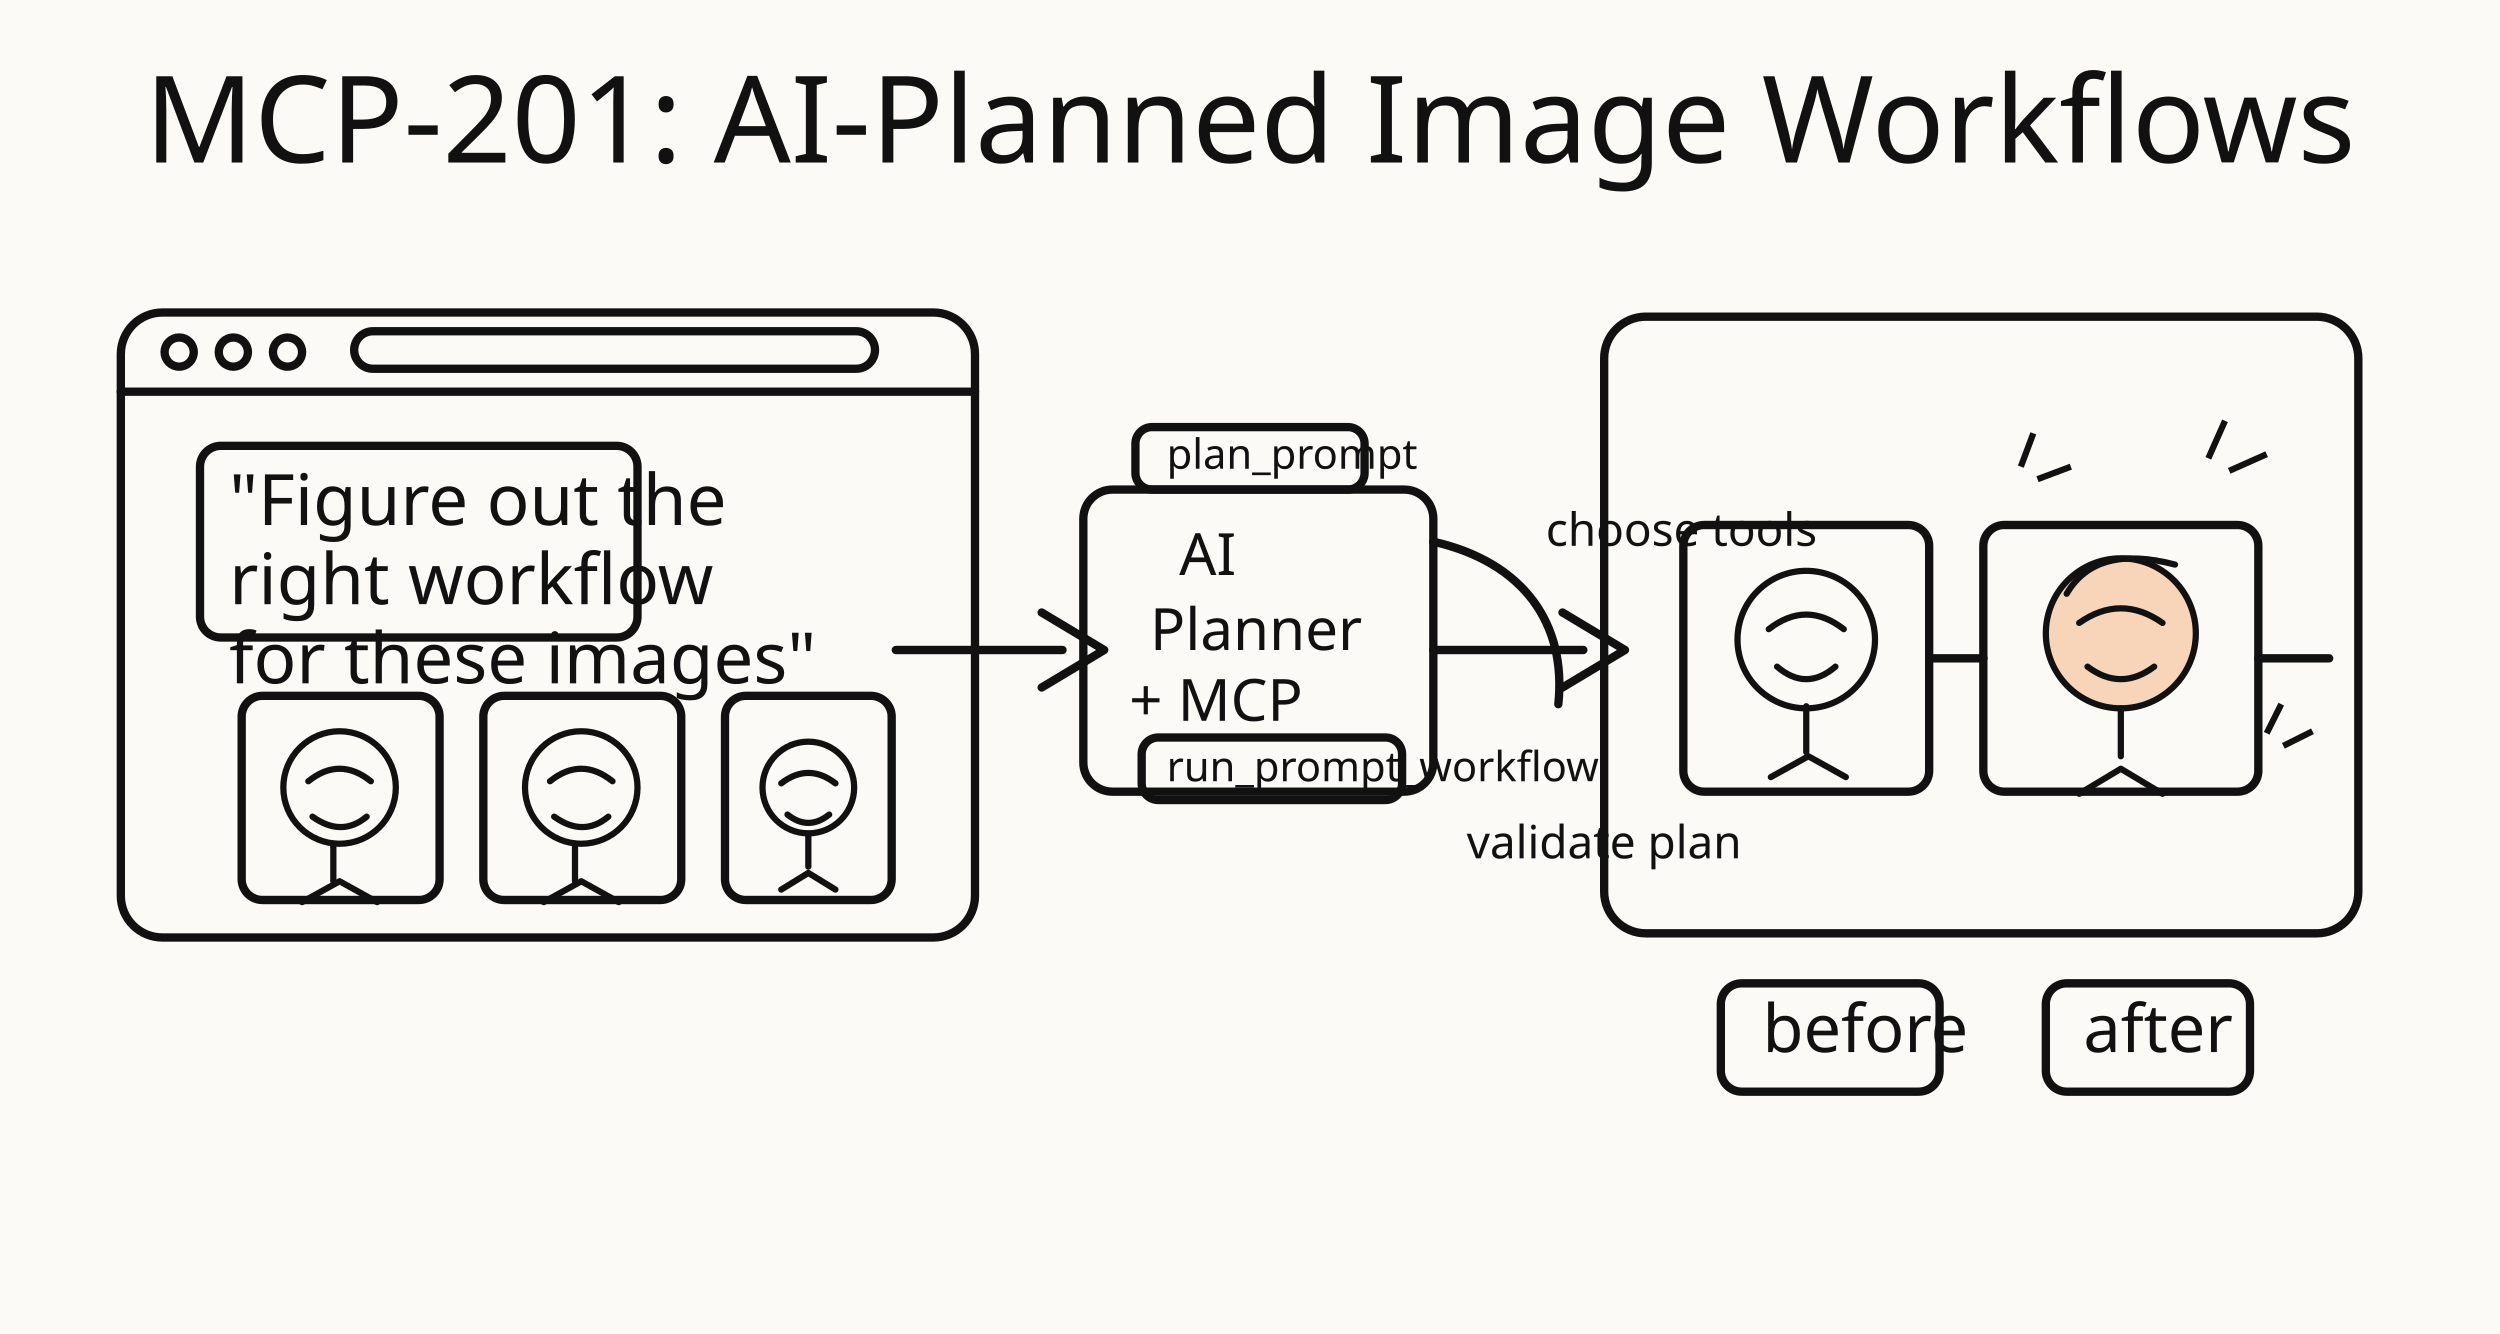
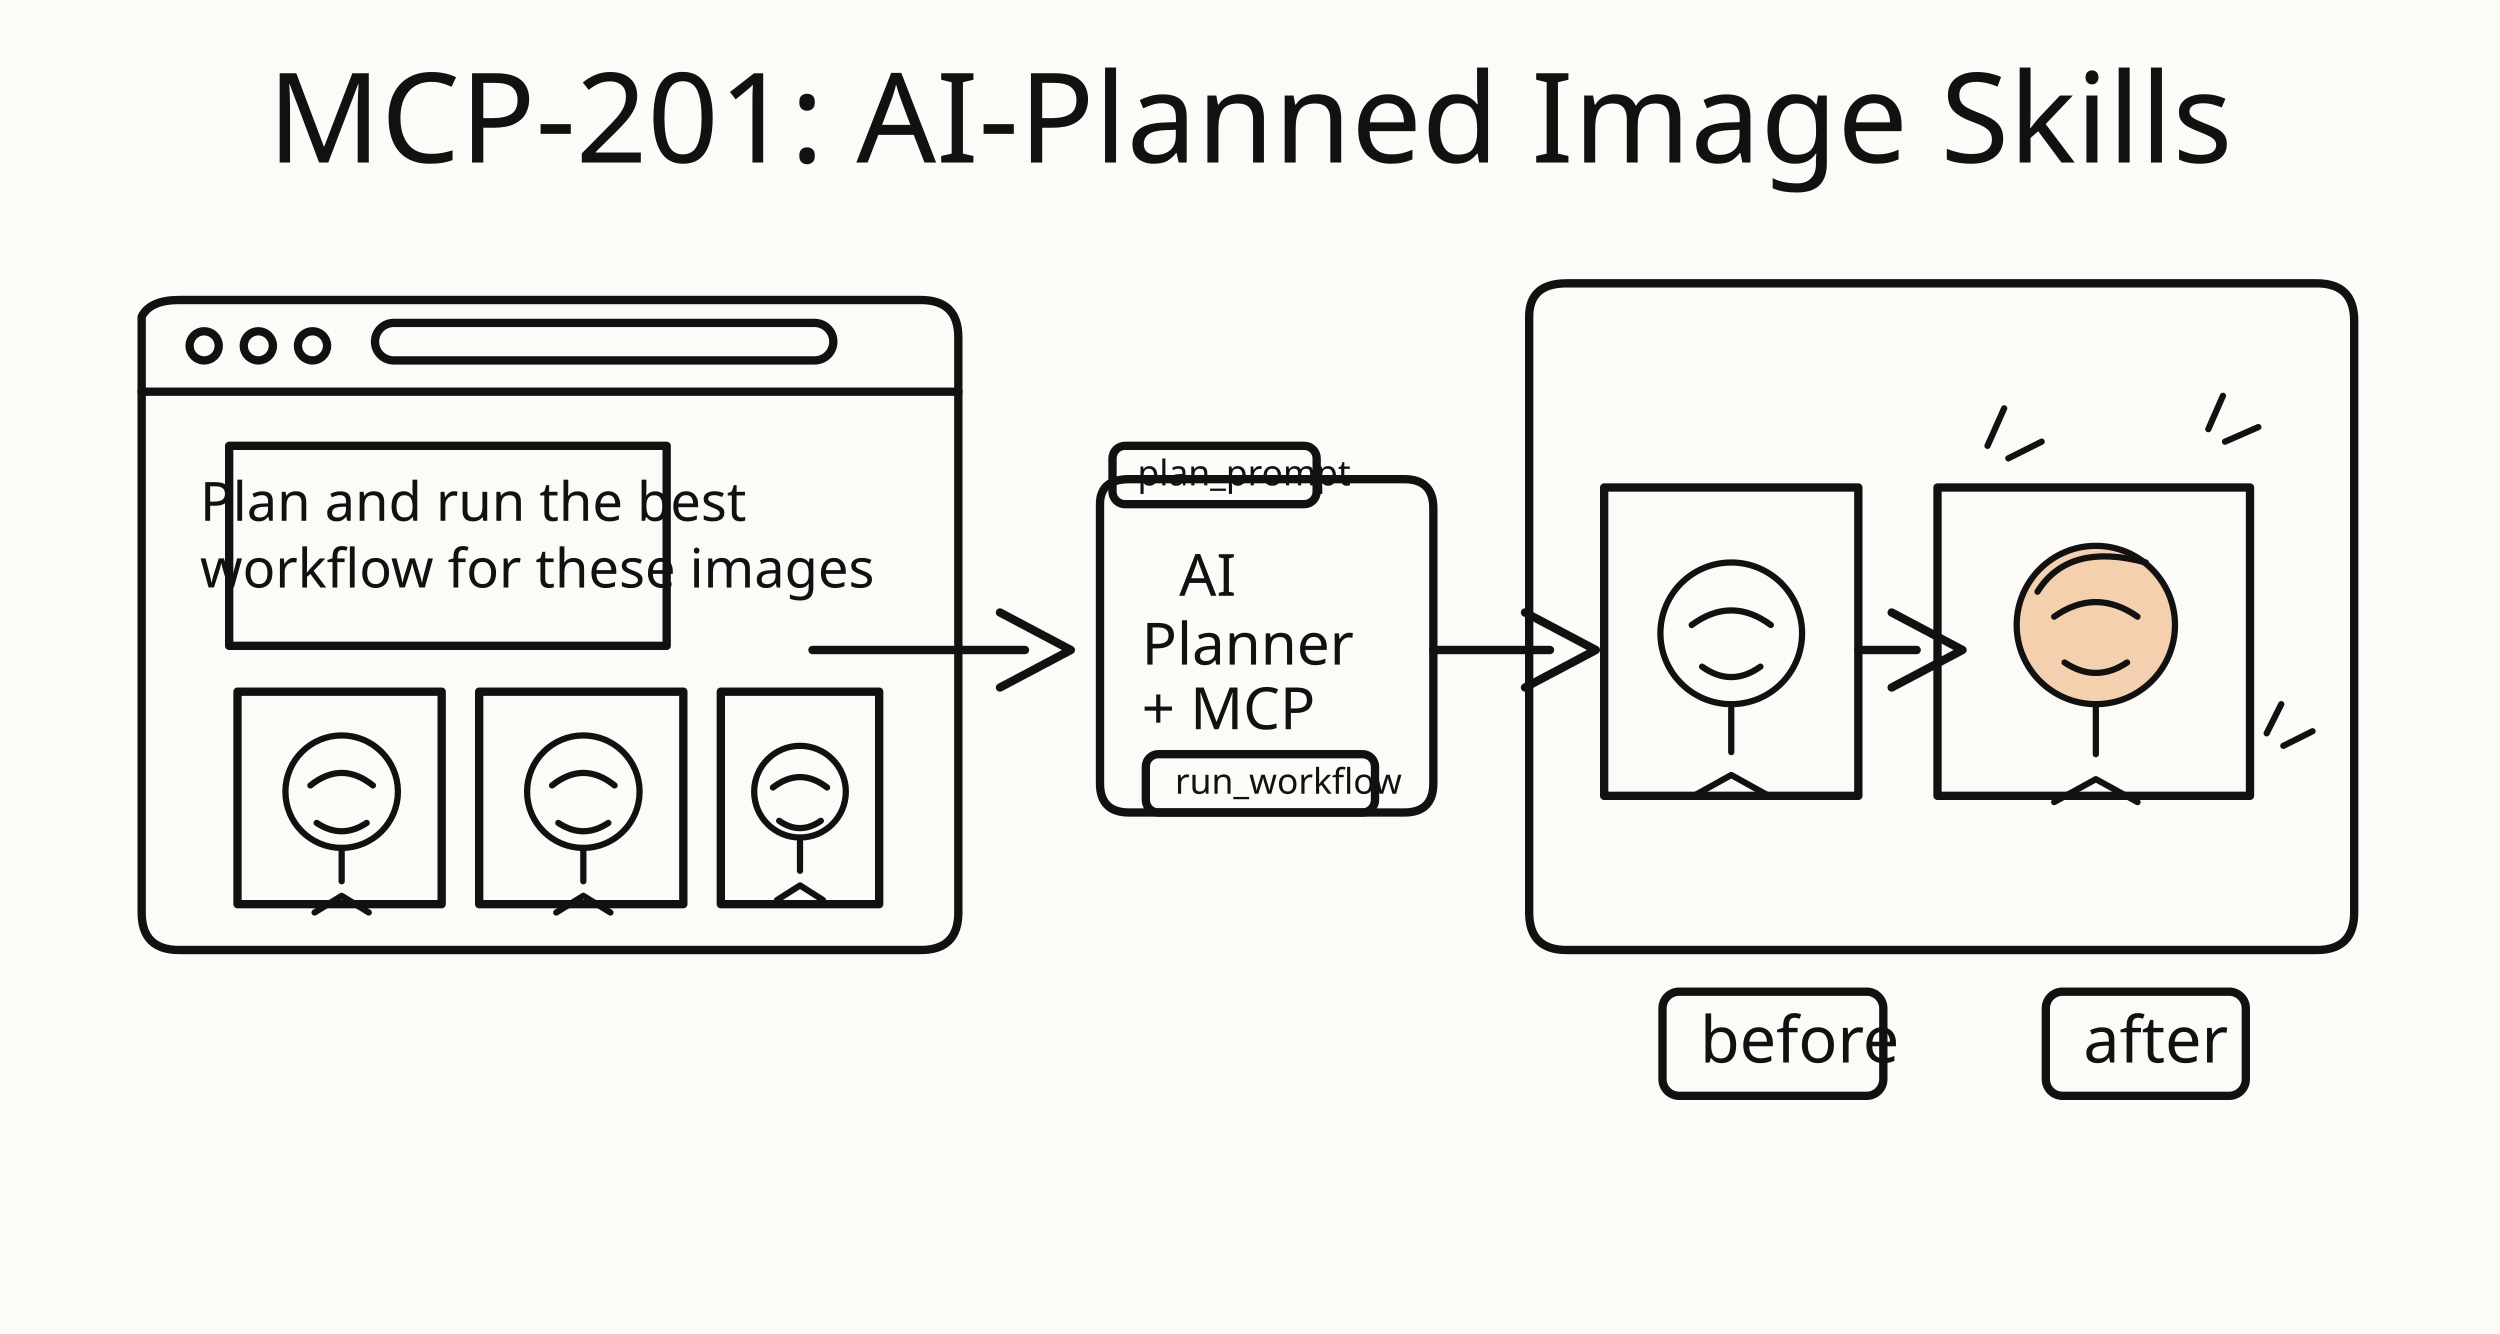
<svg xmlns="http://www.w3.org/2000/svg" viewBox="0 0 1200 640" role="img" aria-label="MCP-201 doodle">
-   <rect width="1200" height="640" fill="#fbfaf7" />
+   <rect width="1200" height="640" fill="#fcfbf8" />
  <g font-family="Comic Sans MS, Chalkboard SE, Marker Felt, sans-serif" fill="#111">
-     <text x="600" y="78" text-anchor="middle" font-size="58">MCP-201: AI-Planned Image Workflows</text>
+     <text x="600" y="78" text-anchor="middle" font-size="60">MCP-201: AI-Planned Image Skills</text>
  </g>
  <g stroke="#111" stroke-width="4" fill="none" stroke-linecap="round" stroke-linejoin="round">
-     <rect x="58" y="150" width="410" height="300" rx="20" />
-     <line x1="58" y1="188" x2="468" y2="188" />
-     <circle cx="86" cy="169" r="7" />
-     <circle cx="112" cy="169" r="7" />
-     <circle cx="138" cy="169" r="7" />
-     <rect x="170" y="159" width="250" height="18" rx="9" />
-     <rect x="96" y="214" width="210" height="92" rx="10" />
-     <rect x="116" y="334" width="95" height="98" rx="10" />
-     <rect x="232" y="334" width="95" height="98" rx="10" />
-     <rect x="348" y="334" width="80" height="98" rx="10" />
-     <rect x="520" y="235" width="168" height="145" rx="14" />
-     <path d="M688 260 C732 270, 752 300, 748 338" />
-     <rect x="545" y="205" width="110" height="30" rx="8" />
-     <rect x="548" y="354" width="125" height="30" rx="8" />
-     <rect x="770" y="152" width="362" height="296" rx="20" />
-     <rect x="808" y="252" width="118" height="128" rx="10" />
-     <rect x="952" y="252" width="132" height="128" rx="10" />
-     <path d="M926 316 L952 316" />
-     <path d="M1084 316 L1118 316" />
-     <path d="M430 312 L510 312" />
-     <path d="M500 294 L530 312 L500 330" />
-     <path d="M688 312 L760 312" />
-     <path d="M750 294 L780 312 L750 330" />
-     <rect x="826" y="472" width="105" height="52" rx="10" />
-     <rect x="982" y="472" width="98" height="52" rx="10" />
+     <path d="M68 152 q4 -8 18 -8 h356 q18 0 18 18 v276 q0 18 -18 18 h-356 q-18 0 -18 -18 z" />
+     <path d="M68 188 h392" />
+     <circle cx="98" cy="166" r="7" />
+     <circle cx="124" cy="166" r="7" />
+     <circle cx="150" cy="166" r="7" />
+     <rect x="180" y="155" width="220" height="18" rx="9" />
+     <path d="M110 214 h210 v96 h-210 z" />
+     <path d="M114 332 h98 v102 h-98 z" />
+     <path d="M230 332 h98 v102 h-98 z" />
+     <path d="M346 332 h76 v102 h-76 z" />
+     <path d="M528 242 q0 -12 14 -12 h132 q14 0 14 14 v132 q0 14 -14 14 h-132 q-14 0 -14 -14 z" />
+     <rect x="534" y="214" width="98" height="28" rx="6" />
+     <rect x="550" y="362" width="110" height="28" rx="6" />
+     <path d="M734 152 q0 -16 18 -16 h360 q18 0 18 18 v284 q0 18 -18 18 h-360 q-18 0 -18 -18 z" />
+     <path d="M770 234 h122 v148 h-122 z" />
+     <path d="M930 234 h150 v148 h-150 z" />
+     <path d="M390 312 h102" />
+     <path d="M480 294 l34 18 -34 18" />
+     <path d="M688 312 h56" />
+     <path d="M732 294 l34 18 -34 18" />
+     <path d="M892 312 h28" />
+     <path d="M908 294 l34 18 -34 18" />
+     <rect x="798" y="476" width="106" height="50" rx="8" />
+     <rect x="982" y="476" width="96" height="50" rx="8" />
  </g>
  <g font-family="Comic Sans MS, Chalkboard SE, Marker Felt, sans-serif" fill="#111">
-     <text x="110" y="252" font-size="34">"Figure out the</text>
-     <text x="110" y="290" font-size="34">right workflow</text>
-     <text x="110" y="328" font-size="34">for these images"</text>
-     <text x="566" y="276" font-size="28">AI</text>
-     <text x="552" y="312" font-size="28">Planner</text>
-     <text x="542" y="346" font-size="28">+ MCP</text>
-     <text x="560" y="225" font-size="20">plan_prompt</text>
-     <text x="560" y="375" font-size="20">run_prompt_workflow</text>
-     <text x="846" y="505" font-size="32">before</text>
-     <text x="1000" y="505" font-size="32">after</text>
+     <text x="96" y="250" font-size="26">Plan and run the best</text>
+     <text x="96" y="282" font-size="26">workflow for these images</text>
+     <text x="546" y="233" font-size="17">plan_prompt</text>
+     <text x="566" y="286" font-size="28">AI</text>
+     <text x="548" y="319" font-size="28">Planner</text>
+     <text x="548" y="350" font-size="28">+ MCP</text>
+     <text x="564" y="381" font-size="17">run_workflow</text>
+     <text x="816" y="510" font-size="31">before</text>
+     <text x="1000" y="510" font-size="31">after</text>
  </g>
  <g stroke="#111" stroke-width="3" fill="none" stroke-linecap="round" stroke-linejoin="round">
-     <circle cx="163" cy="378" r="27" />
-     <path d="M148 375 q15 -12 30 0" />
-     <path d="M150 392 q14 10 26 0" />
-     <path d="M160 405 l0 18" />
-     <path d="M145 433 l18 -10 18 10" />
-     <circle cx="279" cy="378" r="27" />
-     <path d="M264 375 q15 -12 30 0" />
-     <path d="M266 392 q14 10 26 0" />
-     <path d="M276 405 l0 18" />
-     <path d="M261 433 l18 -10 18 10" />
-     <circle cx="388" cy="378" r="22" />
-     <path d="M375 376 q13 -10 26 0" />
-     <path d="M378 391 q10 8 20 0" />
-     <path d="M388 401 l0 15" />
-     <path d="M375 427 l13 -8 13 8" />
-     <circle cx="867" cy="307" r="33" />
-     <path d="M849 302 q18 -14 36 0" />
-     <path d="M853 320 q14 12 28 0" />
-     <path d="M867 339 l0 22" />
-     <path d="M850 373 l18 -10 18 10" />
-     <circle cx="1018" cy="304" r="36" fill="#f8d4b8" />
-     <path d="M998 299 q20 -14 40 0" />
-     <path d="M1002 320 q16 12 32 0" />
-     <path d="M1018 340 l0 23" />
-     <path d="M998 381 l20 -12 20 12" />
-     <path d="M992 285 q14 -24 52 -14" />
+     <circle cx="164" cy="380" r="27" />
+     <path d="M149 377 q15 -12 30 0" />
+     <path d="M152 395 q12 8 24 0" />
+     <path d="M164 407 v16" />
+     <path d="M151 438 l13 -8 13 8" />
+     <circle cx="280" cy="380" r="27" />
+     <path d="M265 377 q15 -12 30 0" />
+     <path d="M268 395 q12 8 24 0" />
+     <path d="M280 407 v16" />
+     <path d="M267 438 l13 -8 13 8" />
+     <circle cx="384" cy="380" r="22" />
+     <path d="M371 378 q13 -10 26 0" />
+     <path d="M374 394 q10 7 20 0" />
+     <path d="M384 404 v14" />
+     <path d="M373 432 l11 -7 11 7" />
+     <circle cx="831" cy="304" r="34" />
+     <path d="M812 300 q19 -14 38 0" />
+     <path d="M817 320 q14 10 28 0" />
+     <path d="M831 340 v21" />
+     <path d="M813 382 l18 -10 18 10" />
+     <circle cx="1006" cy="300" r="38" fill="#f5d0af" />
+     <path d="M986 296 q20 -14 40 0" />
+     <path d="M991 318 q15 10 30 0" />
+     <path d="M1006 340 v22" />
+     <path d="M986 385 l20 -11 20 11" />
+     <path d="M978 284 q15 -24 52 -14" />
  </g>
-   <g fill="#111" font-family="Comic Sans MS, Chalkboard SE, Marker Felt, sans-serif">
-     <text x="742" y="262" font-size="22">choose tools</text>
-     <text x="704" y="412" font-size="22">validate plan</text>
-   </g>
-   <g stroke="#111" stroke-width="3" fill="none">
-     <path d="M1060 220 l8 -18" />
-     <path d="M1070 226 l18 -8" />
-     <path d="M970 224 l6 -16" />
-     <path d="M978 230 l16 -6" />
+   <g stroke="#111" stroke-width="3" fill="none" stroke-linecap="round">
+     <path d="M954 214 l8 -18" />
+     <path d="M964 220 l16 -8" />
+     <path d="M1060 206 l7 -16" />
+     <path d="M1068 212 l16 -7" />
    <path d="M1088 352 l7 -14" />
    <path d="M1096 358 l14 -7" />
  </g>
</svg>
